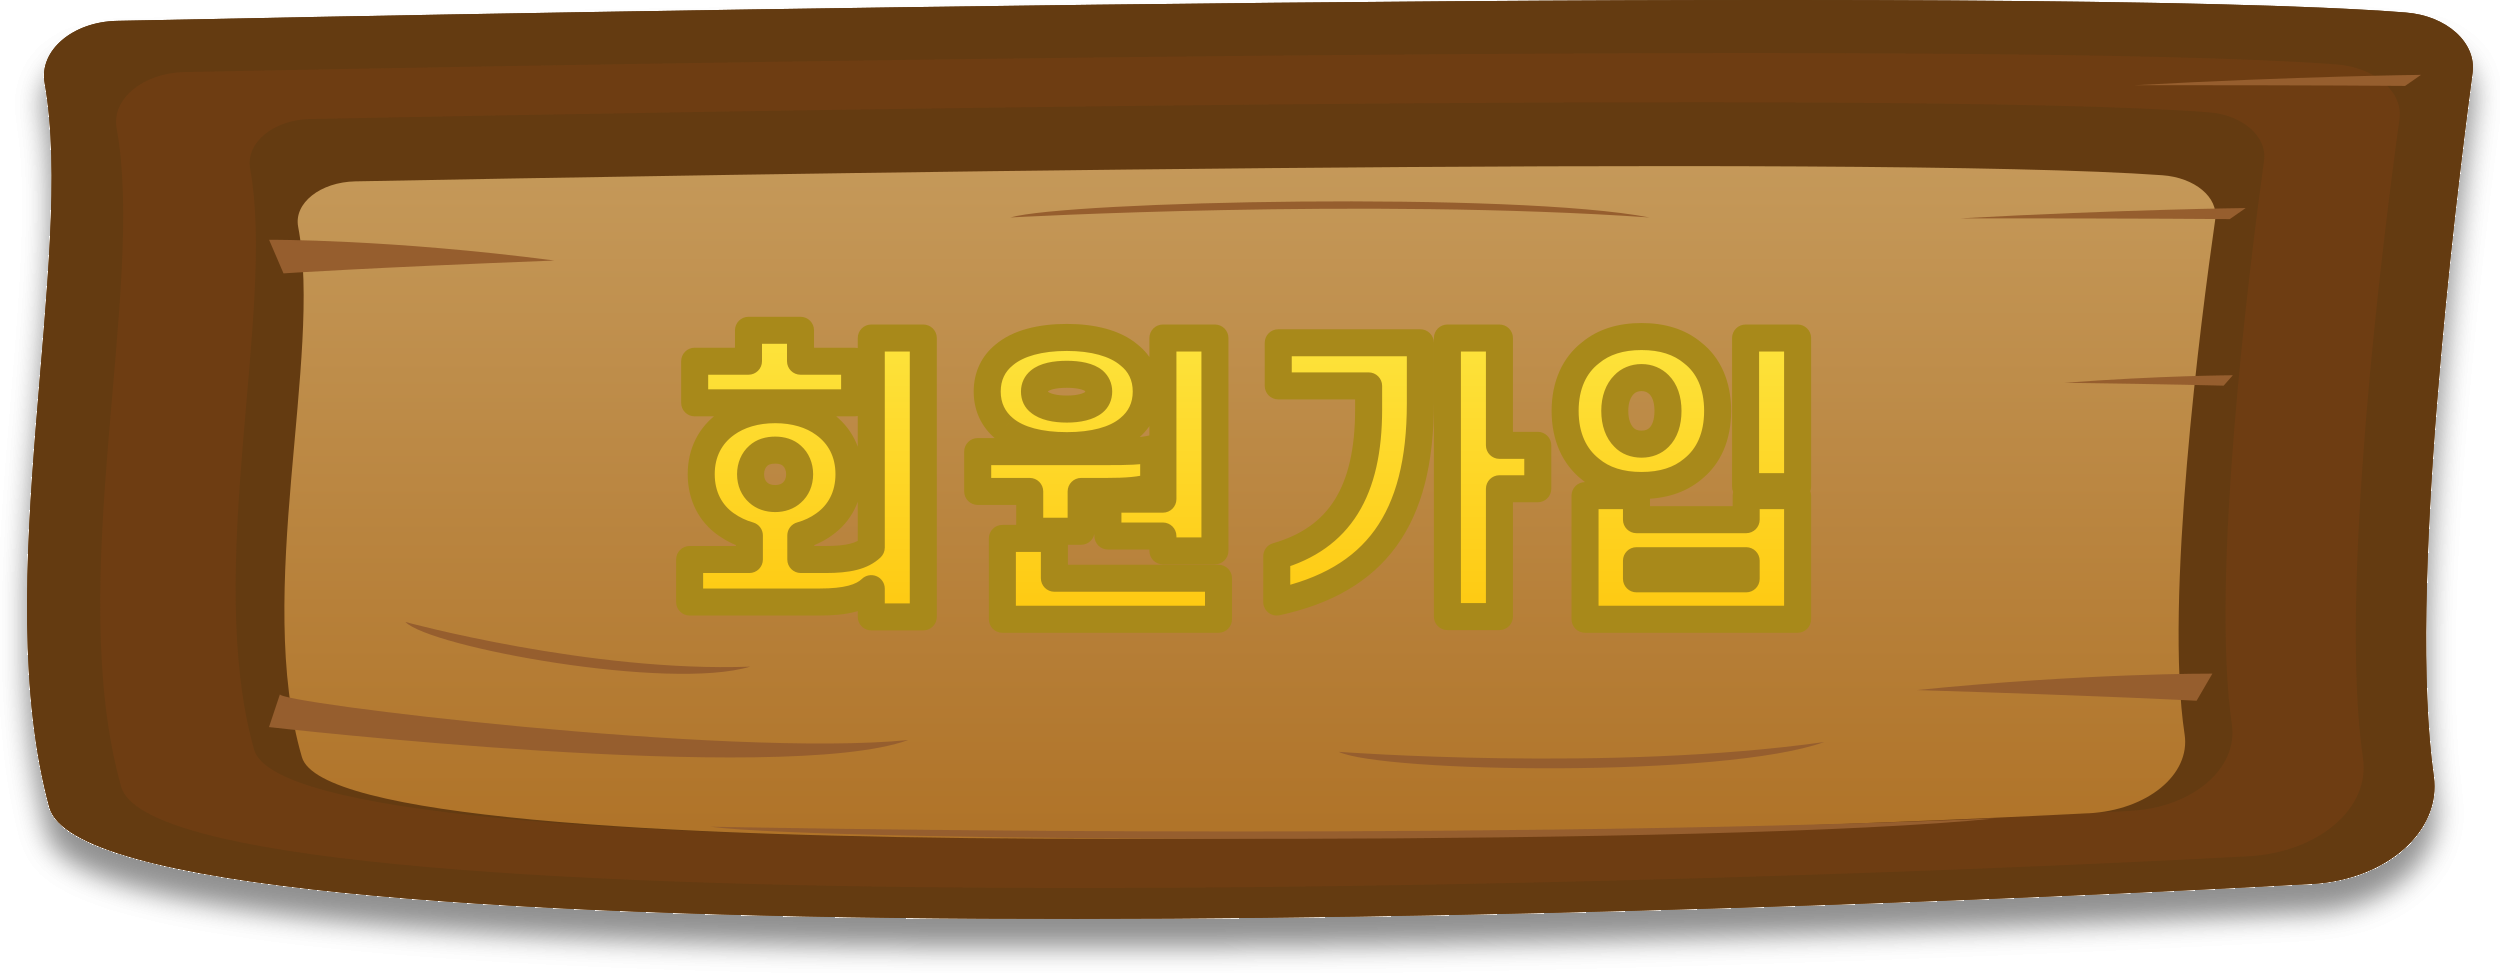
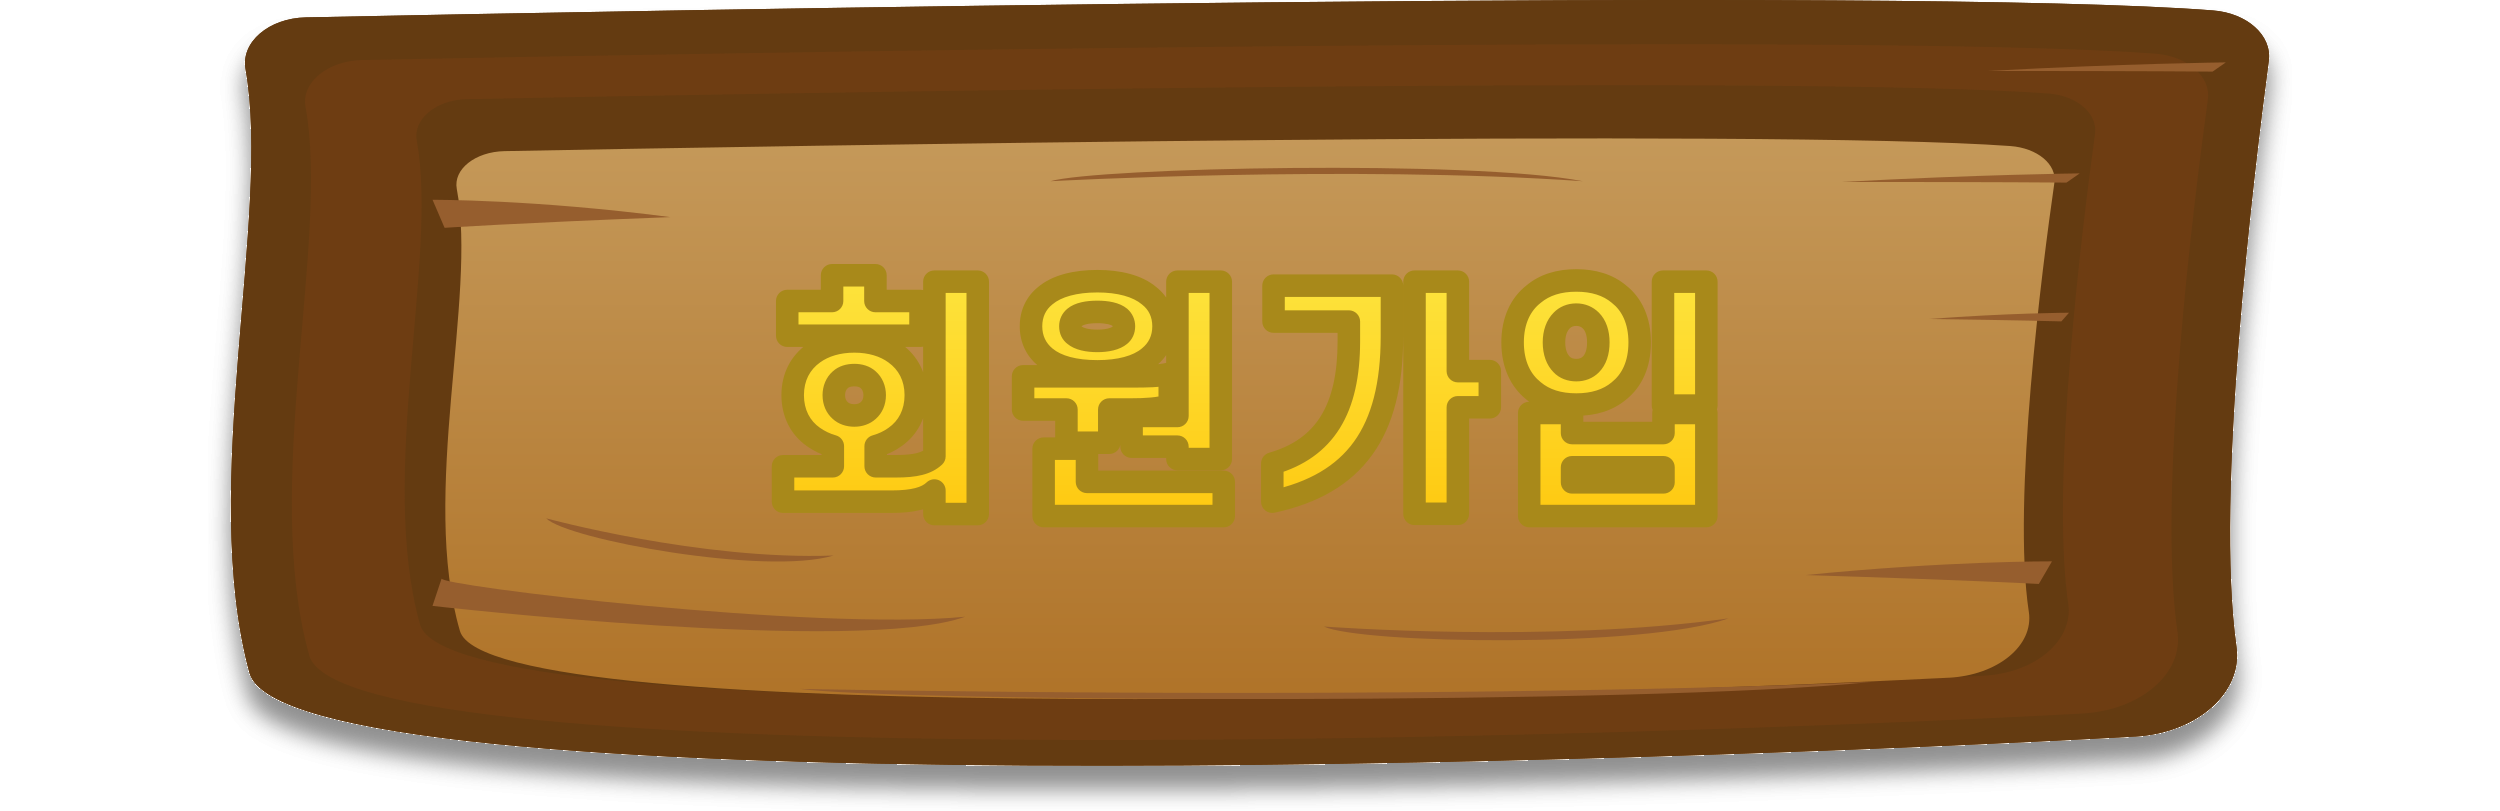
- <svg xmlns="http://www.w3.org/2000/svg" width="185" height="72" viewBox="0 0 185 72" fill="none">
+ <svg xmlns="http://www.w3.org/2000/svg" width="185" height="60" viewBox="0 0 185 72" fill="none">
  <g filter="url(#filter0_d_605_1051)">
    <path d="M171.067 65.414C128.929 67.746 6.931 71.822 3.647 59.747C-0.877 43.115 5.608 19.225 3.299 6.137C2.874 3.742 5.374 1.609 8.658 1.543C38.376 0.931 150.714 -1.206 178.009 0.924C181.054 1.159 183.269 3.149 182.974 5.389C181.625 15.522 178.195 43.919 180.105 57.441C180.675 61.501 176.613 65.108 171.072 65.418L171.067 65.414Z" fill="#643B11" />
    <path d="M166.367 63.365C126.751 65.484 12.052 69.187 8.965 58.214C4.711 43.1 10.807 21.398 8.633 9.505C8.233 7.327 10.584 5.393 13.671 5.33C41.608 4.774 147.228 2.832 172.888 4.766C175.752 4.984 177.838 6.789 177.558 8.823C176.292 18.031 173.065 43.83 174.86 56.118C175.399 59.806 171.576 63.085 166.367 63.365Z" fill="#6E3D12" />
    <path d="M157.666 60.005C122.714 61.877 21.525 65.141 18.801 55.462C15.05 42.131 20.425 22.983 18.511 12.489C18.158 10.57 20.233 8.86 22.957 8.805C47.606 8.315 140.784 6.601 163.42 8.307C165.946 8.499 167.783 10.091 167.539 11.885C166.424 20.006 163.575 42.769 165.158 53.609C165.635 56.862 162.258 59.755 157.666 60.001V60.005Z" fill="#643B11" />
    <path d="M154.532 60.182C121.261 61.892 24.939 64.872 22.344 56.033C18.775 43.856 23.89 26.365 22.064 16.785C21.732 15.032 23.704 13.473 26.298 13.421C49.764 12.972 138.459 11.41 160.011 12.968C162.413 13.141 164.167 14.597 163.928 16.236C162.864 23.653 160.156 44.445 161.661 54.346C162.112 57.319 158.901 59.961 154.527 60.186L154.532 60.182Z" fill="url(#paint0_linear_605_1051)" />
    <path d="M20.721 51.361C20.114 51.977 53.977 56.078 67.217 54.762C57.852 58.148 19.906 53.804 19.906 53.804L20.721 51.361Z" fill="#965E2E" />
    <path d="M20.98 20.23C20.98 20.23 27.066 19.818 41.027 19.28C28.923 17.695 19.911 17.743 19.911 17.743L20.98 20.23Z" fill="#965E2E" />
    <path d="M164.997 16.215C164.997 16.215 158.938 16.155 145.013 16.159C157.179 15.496 166.18 15.396 166.18 15.396L165.002 16.215H164.997Z" fill="#965E2E" />
    <path d="M177.972 6.358C177.972 6.358 171.912 6.299 157.987 6.303C170.153 5.64 179.155 5.54 179.155 5.54L177.977 6.358H177.972Z" fill="#965E2E" />
    <path d="M164.545 28.539C164.545 28.539 160.976 28.436 152.773 28.325C159.928 27.791 165.23 27.769 165.23 27.769L164.55 28.539H164.545Z" fill="#965E2E" />
    <path d="M162.548 51.855C162.548 51.855 156.26 51.512 141.827 51.066C154.393 49.803 163.716 49.847 163.716 49.847L162.548 51.855Z" fill="#965E2E" />
    <path d="M74.766 16.093C74.766 16.093 101.111 14.634 122.066 16.093C112.084 14.166 78.947 14.881 74.766 16.093Z" fill="#965E2E" />
    <path d="M99.056 55.635C99.056 55.635 119.154 57.146 134.999 54.909C127.512 57.595 102.293 57.164 99.056 55.635Z" fill="#965E2E" />
    <path d="M52.534 61.173C52.534 61.173 105.52 62.293 147.617 60.565C127.575 62.621 60.949 62.33 52.534 61.173Z" fill="#965E2E" />
    <path d="M29.997 46.026C29.997 46.026 43.725 49.769 55.517 49.331C49.484 51.144 31.844 47.898 29.997 46.026Z" fill="#965E2E" />
  </g>
  <g filter="url(#filter1_d_605_1051)">
    <path d="M171.067 65.414C128.929 67.746 6.931 71.822 3.647 59.747C-0.877 43.115 5.608 19.225 3.299 6.137C2.874 3.742 5.374 1.609 8.658 1.543C38.376 0.931 150.714 -1.206 178.009 0.924C181.054 1.159 183.269 3.149 182.974 5.389C181.625 15.522 178.195 43.919 180.105 57.441C180.675 61.501 176.613 65.108 171.072 65.418L171.067 65.414Z" fill="#643B11" />
    <path d="M166.367 63.365C126.751 65.484 12.052 69.187 8.965 58.214C4.711 43.1 10.807 21.398 8.633 9.505C8.233 7.327 10.584 5.393 13.671 5.33C41.608 4.774 147.228 2.832 172.888 4.766C175.752 4.984 177.838 6.789 177.558 8.823C176.292 18.031 173.065 43.83 174.86 56.118C175.399 59.806 171.576 63.085 166.367 63.365Z" fill="#6E3D12" />
    <path d="M157.666 60.005C122.714 61.877 21.525 65.141 18.801 55.462C15.05 42.131 20.425 22.983 18.511 12.489C18.158 10.57 20.233 8.86 22.957 8.805C47.606 8.315 140.784 6.601 163.42 8.307C165.946 8.499 167.783 10.091 167.539 11.885C166.424 20.006 163.575 42.769 165.158 53.609C165.635 56.862 162.258 59.755 157.666 60.001V60.005Z" fill="#643B11" />
    <path d="M154.532 60.182C121.261 61.892 24.939 64.872 22.344 56.033C18.775 43.856 23.89 26.365 22.064 16.785C21.732 15.032 23.704 13.473 26.298 13.421C49.764 12.972 138.459 11.41 160.011 12.968C162.413 13.141 164.167 14.597 163.928 16.236C162.864 23.653 160.156 44.445 161.661 54.346C162.112 57.319 158.901 59.961 154.527 60.186L154.532 60.182Z" fill="url(#paint1_linear_605_1051)" />
    <path d="M20.721 51.361C20.114 51.977 53.977 56.078 67.217 54.762C57.852 58.148 19.906 53.804 19.906 53.804L20.721 51.361Z" fill="#965E2E" />
    <path d="M20.98 20.23C20.98 20.23 27.066 19.818 41.027 19.28C28.923 17.695 19.911 17.743 19.911 17.743L20.98 20.23Z" fill="#965E2E" />
    <path d="M164.997 16.215C164.997 16.215 158.938 16.155 145.013 16.159C157.179 15.496 166.18 15.396 166.18 15.396L165.002 16.215H164.997Z" fill="#965E2E" />
    <path d="M177.972 6.358C177.972 6.358 171.912 6.299 157.987 6.303C170.153 5.64 179.155 5.54 179.155 5.54L177.977 6.358H177.972Z" fill="#965E2E" />
    <path d="M164.545 28.539C164.545 28.539 160.976 28.436 152.773 28.325C159.928 27.791 165.23 27.769 165.23 27.769L164.55 28.539H164.545Z" fill="#965E2E" />
    <path d="M162.548 51.855C162.548 51.855 156.26 51.512 141.827 51.066C154.393 49.803 163.716 49.847 163.716 49.847L162.548 51.855Z" fill="#965E2E" />
    <path d="M74.766 16.093C74.766 16.093 101.111 14.634 122.066 16.093C112.084 14.166 78.947 14.881 74.766 16.093Z" fill="#965E2E" />
    <path d="M99.056 55.635C99.056 55.635 119.154 57.146 134.999 54.909C127.512 57.595 102.293 57.164 99.056 55.635Z" fill="#965E2E" />
    <path d="M52.534 61.173C52.534 61.173 105.52 62.293 147.617 60.565C127.575 62.621 60.949 62.33 52.534 61.173Z" fill="#965E2E" />
    <path d="M29.997 46.026C29.997 46.026 43.725 49.769 55.517 49.331C49.484 51.144 31.844 47.898 29.997 46.026Z" fill="#965E2E" />
  </g>
  <path d="M55.388 26.73V24.442H59.238V26.73H63.242V29.81H51.406V26.73H55.388ZM55.542 35.09C55.542 35.684 55.762 36.146 56.114 36.454C56.422 36.74 56.862 36.894 57.368 36.894C57.852 36.894 58.292 36.74 58.6 36.454C58.952 36.146 59.172 35.684 59.172 35.09C59.172 34.518 58.952 34.034 58.6 33.726C58.292 33.44 57.852 33.308 57.368 33.308C56.862 33.308 56.422 33.44 56.114 33.726C55.762 34.034 55.542 34.518 55.542 35.09ZM51.89 35.09C51.89 33.484 52.572 32.208 53.738 31.372C54.684 30.69 55.916 30.316 57.368 30.316C58.798 30.316 60.052 30.69 60.976 31.372C62.142 32.208 62.824 33.484 62.824 35.09C62.824 36.696 62.142 37.994 60.976 38.808C60.492 39.16 59.898 39.446 59.26 39.622V41.404H61.086C62.78 41.404 63.792 41.162 64.474 40.524V25.014H68.324V45.65H64.474V43.56C63.77 44.242 62.582 44.55 60.646 44.55H51.032V41.404H55.454V39.622C54.816 39.446 54.244 39.16 53.738 38.808C52.572 37.994 51.89 36.696 51.89 35.09ZM81.303 28.974C81.303 28.644 81.171 28.38 80.951 28.182C80.555 27.852 79.829 27.698 78.949 27.698C78.047 27.698 77.321 27.852 76.925 28.182C76.683 28.38 76.551 28.644 76.551 28.974C76.551 29.326 76.683 29.59 76.925 29.766C77.321 30.096 78.047 30.272 78.949 30.272C79.829 30.272 80.555 30.096 80.951 29.766C81.171 29.59 81.303 29.326 81.303 28.974ZM73.053 28.974C73.053 27.83 73.515 26.906 74.307 26.268C75.341 25.388 76.991 24.97 78.949 24.97C80.863 24.97 82.513 25.388 83.547 26.268C84.361 26.906 84.823 27.83 84.823 28.974C84.823 30.118 84.361 31.042 83.547 31.702C82.513 32.582 80.863 32.978 78.949 32.978C76.991 32.978 75.341 32.582 74.307 31.702C73.515 31.042 73.053 30.118 73.053 28.974ZM89.905 25.014V40.766H86.055V39.666H81.985V36.938H86.055V25.014H89.905ZM76.199 36.366H72.349V33.418H82.029C83.283 33.418 84.405 33.418 85.373 33.176V35.992C84.427 36.3 83.261 36.366 81.919 36.366H80.005V39.314H76.199V36.366ZM90.169 42.79V45.826H74.175V39.842H78.025V42.79H90.169ZM101.278 30.294V28.556H94.59V25.366H105.106V29.854C105.106 38.39 101.806 42.966 94.48 44.55V41.162C99.144 39.82 101.278 36.344 101.278 30.294ZM107.108 25.014H110.958V32.956H113.796V36.168H110.958V45.628H107.108V25.014ZM123.431 30.404C123.431 29.546 123.189 28.886 122.771 28.468C122.441 28.138 122.001 27.94 121.473 27.94C120.945 27.94 120.483 28.138 120.175 28.468C119.757 28.886 119.493 29.546 119.493 30.404C119.493 31.284 119.757 31.944 120.175 32.362C120.483 32.692 120.945 32.868 121.473 32.868C122.001 32.868 122.441 32.692 122.771 32.362C123.189 31.944 123.431 31.284 123.431 30.404ZM115.819 30.404C115.819 28.49 116.523 27.016 117.689 26.114C118.657 25.3 119.933 24.904 121.473 24.904C123.013 24.904 124.289 25.3 125.257 26.114C126.423 27.016 127.105 28.49 127.105 30.404C127.105 32.34 126.423 33.792 125.257 34.716C124.289 35.53 123.013 35.926 121.473 35.926C119.933 35.926 118.657 35.53 117.689 34.716C116.523 33.792 115.819 32.34 115.819 30.404ZM133.023 25.014V36.014H129.173V25.014H133.023ZM121.099 38.456H129.217V36.674H133.023V45.826H117.293V36.674H121.099V38.456ZM129.217 42.834V41.492H121.099V42.834H129.217Z" fill="url(#paint2_linear_605_1051)" />
  <path d="M55.388 26.73V27.73C55.94 27.73 56.388 27.282 56.388 26.73H55.388ZM55.388 24.442V23.442C54.835 23.442 54.388 23.89 54.388 24.442H55.388ZM59.238 24.442H60.238C60.238 23.89 59.79 23.442 59.238 23.442V24.442ZM59.238 26.73H58.238C58.238 27.282 58.685 27.73 59.238 27.73V26.73ZM63.242 26.73H64.242C64.242 26.178 63.794 25.73 63.242 25.73V26.73ZM63.242 29.81V30.81C63.794 30.81 64.242 30.362 64.242 29.81H63.242ZM51.406 29.81H50.406C50.406 30.362 50.853 30.81 51.406 30.81V29.81ZM51.406 26.73V25.73C50.853 25.73 50.406 26.178 50.406 26.73H51.406ZM56.114 36.454L56.794 35.721C56.787 35.715 56.78 35.708 56.772 35.701L56.114 36.454ZM58.6 36.454L57.941 35.701C57.934 35.708 57.926 35.715 57.919 35.721L58.6 36.454ZM58.6 33.726L57.919 34.459C57.926 34.465 57.934 34.472 57.941 34.479L58.6 33.726ZM56.114 33.726L56.772 34.479C56.78 34.472 56.787 34.465 56.794 34.459L56.114 33.726ZM53.738 31.372L54.32 32.185L54.322 32.183L53.738 31.372ZM60.976 31.372L60.382 32.177L60.393 32.185L60.976 31.372ZM60.976 38.808L60.403 37.988C60.398 37.992 60.393 37.995 60.388 37.999L60.976 38.808ZM59.26 39.622L58.994 38.658C58.56 38.778 58.26 39.172 58.26 39.622H59.26ZM59.26 41.404H58.26C58.26 41.956 58.707 42.404 59.26 42.404V41.404ZM64.474 40.524L65.157 41.254C65.359 41.065 65.474 40.801 65.474 40.524H64.474ZM64.474 25.014V24.014C63.921 24.014 63.474 24.462 63.474 25.014H64.474ZM68.324 25.014H69.324C69.324 24.462 68.876 24.014 68.324 24.014V25.014ZM68.324 45.65V46.65C68.876 46.65 69.324 46.202 69.324 45.65H68.324ZM64.474 45.65H63.474C63.474 46.202 63.921 46.65 64.474 46.65V45.65ZM64.474 43.56H65.474C65.474 43.158 65.234 42.796 64.864 42.639C64.494 42.483 64.066 42.562 63.778 42.842L64.474 43.56ZM51.032 44.55H50.032C50.032 45.102 50.479 45.55 51.032 45.55V44.55ZM51.032 41.404V40.404C50.479 40.404 50.032 40.852 50.032 41.404H51.032ZM55.454 41.404V42.404C56.006 42.404 56.454 41.956 56.454 41.404H55.454ZM55.454 39.622H56.454C56.454 39.172 56.153 38.778 55.72 38.658L55.454 39.622ZM53.738 38.808L53.165 39.628L53.167 39.629L53.738 38.808ZM56.388 26.73V24.442H54.388V26.73H56.388ZM55.388 25.442H59.238V23.442H55.388V25.442ZM58.238 24.442V26.73H60.238V24.442H58.238ZM59.238 27.73H63.242V25.73H59.238V27.73ZM62.242 26.73V29.81H64.242V26.73H62.242ZM63.242 28.81H51.406V30.81H63.242V28.81ZM52.406 29.81V26.73H50.406V29.81H52.406ZM51.406 27.73H55.388V25.73H51.406V27.73ZM54.542 35.09C54.542 35.947 54.868 36.693 55.455 37.207L56.772 35.701C56.655 35.599 56.542 35.421 56.542 35.09H54.542ZM55.433 37.187C55.963 37.679 56.665 37.894 57.368 37.894V35.894C57.059 35.894 56.88 35.801 56.794 35.721L55.433 37.187ZM57.368 37.894C58.055 37.894 58.754 37.675 59.28 37.187L57.919 35.721C57.829 35.805 57.648 35.894 57.368 35.894V37.894ZM59.258 37.207C59.845 36.693 60.172 35.947 60.172 35.09H58.172C58.172 35.421 58.058 35.599 57.941 35.701L59.258 37.207ZM60.172 35.09C60.172 34.261 59.85 33.491 59.258 32.973L57.941 34.479C58.053 34.577 58.172 34.775 58.172 35.09H60.172ZM59.28 32.993C58.732 32.484 58.018 32.308 57.368 32.308V34.308C57.686 34.308 57.851 34.395 57.919 34.459L59.28 32.993ZM57.368 32.308C56.702 32.308 55.985 32.481 55.433 32.993L56.794 34.459C56.859 34.399 57.021 34.308 57.368 34.308V32.308ZM55.455 32.973C54.864 33.491 54.542 34.261 54.542 35.09H56.542C56.542 34.775 56.66 34.577 56.772 34.479L55.455 32.973ZM52.89 35.09C52.89 33.798 53.423 32.828 54.32 32.185L53.155 30.559C51.721 31.588 50.89 33.17 50.89 35.09H52.89ZM54.322 32.183C55.07 31.645 56.087 31.316 57.368 31.316V29.316C55.744 29.316 54.298 29.735 53.153 30.561L54.322 32.183ZM57.368 31.316C58.631 31.316 59.664 31.647 60.382 32.177L61.57 30.567C60.439 29.733 58.965 29.316 57.368 29.316V31.316ZM60.393 32.185C61.291 32.828 61.824 33.798 61.824 35.09H63.824C63.824 33.17 62.993 31.588 61.558 30.559L60.393 32.185ZM61.824 35.09C61.824 36.39 61.285 37.373 60.403 37.988L61.548 39.628C62.998 38.615 63.824 37.002 63.824 35.09H61.824ZM60.388 37.999C60.006 38.277 59.522 38.512 58.994 38.658L59.526 40.586C60.273 40.38 60.978 40.043 61.564 39.617L60.388 37.999ZM58.26 39.622V41.404H60.26V39.622H58.26ZM59.26 42.404H61.086V40.404H59.26V42.404ZM61.086 42.404C62.824 42.404 64.179 42.169 65.157 41.254L63.791 39.794C63.405 40.155 62.736 40.404 61.086 40.404V42.404ZM65.474 40.524V25.014H63.474V40.524H65.474ZM64.474 26.014H68.324V24.014H64.474V26.014ZM67.324 25.014V45.65H69.324V25.014H67.324ZM68.324 44.65H64.474V46.65H68.324V44.65ZM65.474 45.65V43.56H63.474V45.65H65.474ZM63.778 42.842C63.374 43.233 62.541 43.55 60.646 43.55V45.55C62.622 45.55 64.165 45.251 65.169 44.278L63.778 42.842ZM60.646 43.55H51.032V45.55H60.646V43.55ZM52.032 44.55V41.404H50.032V44.55H52.032ZM51.032 42.404H55.454V40.404H51.032V42.404ZM56.454 41.404V39.622H54.454V41.404H56.454ZM55.72 38.658C55.203 38.516 54.733 38.282 54.309 37.987L53.167 39.629C53.755 40.038 54.428 40.377 55.188 40.586L55.72 38.658ZM54.31 37.988C53.428 37.373 52.89 36.39 52.89 35.09H50.89C50.89 37.002 51.715 38.615 53.165 39.628L54.31 37.988ZM80.951 28.182L81.62 27.439C81.61 27.43 81.601 27.422 81.591 27.414L80.951 28.182ZM76.925 28.182L77.558 28.956L77.565 28.95L76.925 28.182ZM76.925 29.766L77.565 28.998C77.548 28.984 77.531 28.97 77.513 28.957L76.925 29.766ZM80.951 29.766L80.326 28.985C80.321 28.989 80.316 28.994 80.311 28.998L80.951 29.766ZM74.307 26.268L74.934 27.047C74.941 27.041 74.948 27.035 74.955 27.029L74.307 26.268ZM83.547 26.268L82.899 27.029C82.909 27.038 82.919 27.047 82.93 27.055L83.547 26.268ZM83.547 31.702L82.917 30.925C82.911 30.93 82.905 30.935 82.899 30.941L83.547 31.702ZM74.307 31.702L74.955 30.94L74.947 30.934L74.307 31.702ZM89.905 25.014H90.905C90.905 24.462 90.457 24.014 89.905 24.014V25.014ZM89.905 40.766V41.766C90.457 41.766 90.905 41.318 90.905 40.766H89.905ZM86.055 40.766H85.055C85.055 41.318 85.503 41.766 86.055 41.766V40.766ZM86.055 39.666H87.055C87.055 39.114 86.607 38.666 86.055 38.666V39.666ZM81.985 39.666H80.985C80.985 40.218 81.433 40.666 81.985 40.666V39.666ZM81.985 36.938V35.938C81.433 35.938 80.985 36.386 80.985 36.938H81.985ZM86.055 36.938V37.938C86.607 37.938 87.055 37.49 87.055 36.938H86.055ZM86.055 25.014V24.014C85.503 24.014 85.055 24.462 85.055 25.014H86.055ZM76.199 36.366H77.199C77.199 35.814 76.751 35.366 76.199 35.366V36.366ZM72.349 36.366H71.349C71.349 36.918 71.797 37.366 72.349 37.366V36.366ZM72.349 33.418V32.418C71.797 32.418 71.349 32.866 71.349 33.418H72.349ZM85.373 33.176H86.373C86.373 32.868 86.231 32.577 85.988 32.388C85.746 32.198 85.429 32.131 85.13 32.206L85.373 33.176ZM85.373 35.992L85.682 36.943C86.094 36.809 86.373 36.425 86.373 35.992H85.373ZM80.005 36.366V35.366C79.453 35.366 79.005 35.814 79.005 36.366H80.005ZM80.005 39.314V40.314C80.557 40.314 81.005 39.866 81.005 39.314H80.005ZM76.199 39.314H75.199C75.199 39.866 75.647 40.314 76.199 40.314V39.314ZM90.169 42.79H91.169C91.169 42.238 90.721 41.79 90.169 41.79V42.79ZM90.169 45.826V46.826C90.721 46.826 91.169 46.378 91.169 45.826H90.169ZM74.175 45.826H73.175C73.175 46.378 73.623 46.826 74.175 46.826V45.826ZM74.175 39.842V38.842C73.623 38.842 73.175 39.29 73.175 39.842H74.175ZM78.025 39.842H79.025C79.025 39.29 78.577 38.842 78.025 38.842V39.842ZM78.025 42.79H77.025C77.025 43.342 77.473 43.79 78.025 43.79V42.79ZM82.303 28.974C82.303 28.345 82.039 27.816 81.62 27.439L80.282 28.925C80.292 28.934 80.297 28.94 80.299 28.943C80.301 28.945 80.301 28.946 80.3 28.945C80.3 28.944 80.3 28.944 80.301 28.947C80.301 28.95 80.303 28.959 80.303 28.974H82.303ZM81.591 27.414C80.908 26.845 79.869 26.698 78.949 26.698V28.698C79.788 28.698 80.201 28.859 80.311 28.95L81.591 27.414ZM78.949 26.698C78.01 26.698 76.969 26.844 76.285 27.414L77.565 28.95C77.673 28.86 78.084 28.698 78.949 28.698V26.698ZM76.292 27.408C75.822 27.792 75.551 28.338 75.551 28.974H77.551C77.551 28.958 77.552 28.952 77.552 28.951C77.552 28.951 77.552 28.952 77.552 28.954C77.551 28.956 77.55 28.958 77.549 28.961C77.548 28.963 77.547 28.965 77.546 28.967C77.544 28.968 77.544 28.969 77.544 28.969C77.544 28.969 77.545 28.968 77.547 28.966C77.549 28.964 77.553 28.96 77.558 28.956L76.292 27.408ZM75.551 28.974C75.551 29.609 75.807 30.19 76.337 30.575L77.513 28.957C77.514 28.958 77.52 28.963 77.529 28.973C77.537 28.983 77.544 28.994 77.549 29.004C77.554 29.014 77.555 29.019 77.554 29.016C77.553 29.013 77.551 29 77.551 28.974H75.551ZM76.285 30.534C76.957 31.095 77.982 31.272 78.949 31.272V29.272C78.112 29.272 77.684 29.097 77.565 28.998L76.285 30.534ZM78.949 31.272C79.897 31.272 80.92 31.094 81.591 30.534L80.311 28.998C80.19 29.098 79.76 29.272 78.949 29.272V31.272ZM81.576 30.547C82.053 30.165 82.303 29.602 82.303 28.974H80.303C80.303 28.999 80.3 29.014 80.299 29.02C80.298 29.026 80.298 29.025 80.3 29.019C80.303 29.014 80.307 29.006 80.313 28.999C80.319 28.992 80.324 28.987 80.326 28.985L81.576 30.547ZM74.053 28.974C74.053 28.125 74.383 27.491 74.934 27.047L73.68 25.489C72.646 26.322 72.053 27.535 72.053 28.974H74.053ZM74.955 27.029C75.726 26.373 77.091 25.97 78.949 25.97V23.97C76.89 23.97 74.956 24.402 73.659 25.506L74.955 27.029ZM78.949 25.97C80.759 25.97 82.126 26.372 82.899 27.029L84.195 25.506C82.899 24.404 80.967 23.97 78.949 23.97V25.97ZM82.93 27.055C83.495 27.498 83.823 28.128 83.823 28.974H85.823C85.823 27.532 85.227 26.314 84.164 25.481L82.93 27.055ZM83.823 28.974C83.823 29.817 83.496 30.456 82.917 30.925L84.177 32.479C85.225 31.628 85.823 30.419 85.823 28.974H83.823ZM82.899 30.941C82.132 31.593 80.771 31.978 78.949 31.978V33.978C80.955 33.978 82.894 33.571 84.195 32.464L82.899 30.941ZM78.949 31.978C77.08 31.978 75.721 31.592 74.955 30.941L73.659 32.464C74.961 33.572 76.902 33.978 78.949 33.978V31.978ZM74.947 30.934C74.382 30.463 74.053 29.819 74.053 28.974H72.053C72.053 30.417 72.648 31.621 73.667 32.47L74.947 30.934ZM88.905 25.014V40.766H90.905V25.014H88.905ZM89.905 39.766H86.055V41.766H89.905V39.766ZM87.055 40.766V39.666H85.055V40.766H87.055ZM86.055 38.666H81.985V40.666H86.055V38.666ZM82.985 39.666V36.938H80.985V39.666H82.985ZM81.985 37.938H86.055V35.938H81.985V37.938ZM87.055 36.938V25.014H85.055V36.938H87.055ZM86.055 26.014H89.905V24.014H86.055V26.014ZM76.199 35.366H72.349V37.366H76.199V35.366ZM73.349 36.366V33.418H71.349V36.366H73.349ZM72.349 34.418H82.029V32.418H72.349V34.418ZM82.029 34.418C83.247 34.418 84.504 34.424 85.615 34.146L85.13 32.206C84.306 32.412 83.318 32.418 82.029 32.418V34.418ZM84.373 33.176V35.992H86.373V33.176H84.373ZM85.063 35.041C84.282 35.296 83.257 35.366 81.919 35.366V37.366C83.265 37.366 84.572 37.304 85.682 36.943L85.063 35.041ZM81.919 35.366H80.005V37.366H81.919V35.366ZM79.005 36.366V39.314H81.005V36.366H79.005ZM80.005 38.314H76.199V40.314H80.005V38.314ZM77.199 39.314V36.366H75.199V39.314H77.199ZM89.169 42.79V45.826H91.169V42.79H89.169ZM90.169 44.826H74.175V46.826H90.169V44.826ZM75.175 45.826V39.842H73.175V45.826H75.175ZM74.175 40.842H78.025V38.842H74.175V40.842ZM77.025 39.842V42.79H79.025V39.842H77.025ZM78.025 43.79H90.169V41.79H78.025V43.79ZM101.278 28.556H102.278C102.278 28.004 101.83 27.556 101.278 27.556V28.556ZM94.59 28.556H93.59C93.59 29.108 94.038 29.556 94.59 29.556V28.556ZM94.59 25.366V24.366C94.038 24.366 93.59 24.814 93.59 25.366H94.59ZM105.106 25.366H106.106C106.106 24.814 105.658 24.366 105.106 24.366V25.366ZM94.48 44.55H93.48C93.48 44.852 93.617 45.138 93.852 45.328C94.087 45.518 94.396 45.591 94.691 45.527L94.48 44.55ZM94.48 41.162L94.204 40.201C93.775 40.324 93.48 40.716 93.48 41.162H94.48ZM107.108 25.014V24.014C106.556 24.014 106.108 24.462 106.108 25.014H107.108ZM110.958 25.014H111.958C111.958 24.462 111.51 24.014 110.958 24.014V25.014ZM110.958 32.956H109.958C109.958 33.508 110.406 33.956 110.958 33.956V32.956ZM113.796 32.956H114.796C114.796 32.404 114.348 31.956 113.796 31.956V32.956ZM113.796 36.168V37.168C114.348 37.168 114.796 36.72 114.796 36.168H113.796ZM110.958 36.168V35.168C110.406 35.168 109.958 35.616 109.958 36.168H110.958ZM110.958 45.628V46.628C111.51 46.628 111.958 46.18 111.958 45.628H110.958ZM107.108 45.628H106.108C106.108 46.18 106.556 46.628 107.108 46.628V45.628ZM102.278 30.294V28.556H100.278V30.294H102.278ZM101.278 27.556H94.59V29.556H101.278V27.556ZM95.59 28.556V25.366H93.59V28.556H95.59ZM94.59 26.366H105.106V24.366H94.59V26.366ZM104.106 25.366V29.854H106.106V25.366H104.106ZM104.106 29.854C104.106 34.007 103.301 37.048 101.73 39.223C100.172 41.379 97.763 42.817 94.269 43.573L94.691 45.527C98.523 44.699 101.427 43.057 103.351 40.395C105.261 37.752 106.106 34.237 106.106 29.854H104.106ZM95.48 44.55V41.162H93.48V44.55H95.48ZM94.757 42.123C97.286 41.395 99.209 40.058 100.477 38.022C101.728 36.013 102.278 33.423 102.278 30.294H100.278C100.278 33.215 99.761 35.388 98.779 36.965C97.814 38.515 96.338 39.587 94.204 40.201L94.757 42.123ZM107.108 26.014H110.958V24.014H107.108V26.014ZM109.958 25.014V32.956H111.958V25.014H109.958ZM110.958 33.956H113.796V31.956H110.958V33.956ZM112.796 32.956V36.168H114.796V32.956H112.796ZM113.796 35.168H110.958V37.168H113.796V35.168ZM109.958 36.168V45.628H111.958V36.168H109.958ZM110.958 44.628H107.108V46.628H110.958V44.628ZM108.108 45.628V25.014H106.108V45.628H108.108ZM122.771 28.468L122.064 29.175L122.771 28.468ZM120.175 28.468L120.882 29.175C120.89 29.167 120.898 29.159 120.906 29.15L120.175 28.468ZM120.175 32.362L120.906 31.68C120.898 31.671 120.89 31.663 120.882 31.655L120.175 32.362ZM122.771 32.362L122.064 31.655L122.064 31.655L122.771 32.362ZM117.689 26.114L118.301 26.905C118.312 26.897 118.322 26.888 118.333 26.879L117.689 26.114ZM125.257 26.114L124.614 26.879C124.624 26.888 124.635 26.897 124.645 26.905L125.257 26.114ZM125.257 34.716L124.636 33.932C124.628 33.938 124.621 33.944 124.614 33.951L125.257 34.716ZM117.689 34.716L118.333 33.951C118.325 33.944 118.318 33.938 118.31 33.932L117.689 34.716ZM133.023 25.014H134.023C134.023 24.462 133.575 24.014 133.023 24.014V25.014ZM133.023 36.014V37.014C133.575 37.014 134.023 36.566 134.023 36.014H133.023ZM129.173 36.014H128.173C128.173 36.566 128.621 37.014 129.173 37.014V36.014ZM129.173 25.014V24.014C128.621 24.014 128.173 24.462 128.173 25.014H129.173ZM121.099 38.456H120.099C120.099 39.008 120.547 39.456 121.099 39.456V38.456ZM129.217 38.456V39.456C129.769 39.456 130.217 39.008 130.217 38.456H129.217ZM129.217 36.674V35.674C128.665 35.674 128.217 36.122 128.217 36.674H129.217ZM133.023 36.674H134.023C134.023 36.122 133.575 35.674 133.023 35.674V36.674ZM133.023 45.826V46.826C133.575 46.826 134.023 46.378 134.023 45.826H133.023ZM117.293 45.826H116.293C116.293 46.378 116.741 46.826 117.293 46.826V45.826ZM117.293 36.674V35.674C116.741 35.674 116.293 36.122 116.293 36.674H117.293ZM121.099 36.674H122.099C122.099 36.122 121.651 35.674 121.099 35.674V36.674ZM129.217 42.834V43.834C129.769 43.834 130.217 43.386 130.217 42.834H129.217ZM129.217 41.492H130.217C130.217 40.94 129.769 40.492 129.217 40.492V41.492ZM121.099 41.492V40.492C120.547 40.492 120.099 40.94 120.099 41.492H121.099ZM121.099 42.834H120.099C120.099 43.386 120.547 43.834 121.099 43.834V42.834ZM124.431 30.404C124.431 29.371 124.139 28.422 123.478 27.761L122.064 29.175C122.239 29.35 122.431 29.721 122.431 30.404H124.431ZM123.478 27.761C122.964 27.246 122.271 26.94 121.473 26.94V28.94C121.732 28.94 121.919 29.03 122.064 29.175L123.478 27.761ZM121.473 26.94C120.696 26.94 119.959 27.234 119.444 27.786L120.906 29.15C121.007 29.042 121.195 28.94 121.473 28.94V26.94ZM119.468 27.761C118.821 28.408 118.493 29.346 118.493 30.404H120.493C120.493 29.746 120.694 29.364 120.882 29.175L119.468 27.761ZM118.493 30.404C118.493 31.479 118.818 32.419 119.468 33.069L120.882 31.655C120.696 31.469 120.493 31.089 120.493 30.404H118.493ZM119.444 33.044C119.979 33.618 120.729 33.868 121.473 33.868V31.868C121.161 31.868 120.987 31.766 120.906 31.68L119.444 33.044ZM121.473 33.868C122.239 33.868 122.942 33.605 123.478 33.069L122.064 31.655C121.94 31.779 121.764 31.868 121.473 31.868V33.868ZM123.478 33.069C124.141 32.406 124.431 31.455 124.431 30.404H122.431C122.431 31.113 122.237 31.482 122.064 31.655L123.478 33.069ZM116.819 30.404C116.819 28.744 117.421 27.586 118.301 26.905L117.077 25.323C115.626 26.446 114.819 28.236 114.819 30.404H116.819ZM118.333 26.879C119.077 26.253 120.105 25.904 121.473 25.904V23.904C119.761 23.904 118.237 24.347 117.046 25.349L118.333 26.879ZM121.473 25.904C122.841 25.904 123.869 26.253 124.614 26.879L125.901 25.349C124.709 24.347 123.185 23.904 121.473 23.904V25.904ZM124.645 26.905C125.519 27.581 126.105 28.734 126.105 30.404H128.105C128.105 28.246 127.328 26.451 125.869 25.323L124.645 26.905ZM126.105 30.404C126.105 32.091 125.522 33.23 124.636 33.932L125.878 35.5C127.325 34.354 128.105 32.589 128.105 30.404H126.105ZM124.614 33.951C123.869 34.577 122.841 34.926 121.473 34.926V36.926C123.185 36.926 124.709 36.483 125.901 35.481L124.614 33.951ZM121.473 34.926C120.105 34.926 119.077 34.577 118.333 33.951L117.046 35.481C118.237 36.483 119.761 36.926 121.473 36.926V34.926ZM118.31 33.932C117.418 33.225 116.819 32.081 116.819 30.404H114.819C114.819 32.599 115.629 34.359 117.068 35.5L118.31 33.932ZM132.023 25.014V36.014H134.023V25.014H132.023ZM133.023 35.014H129.173V37.014H133.023V35.014ZM130.173 36.014V25.014H128.173V36.014H130.173ZM129.173 26.014H133.023V24.014H129.173V26.014ZM121.099 39.456H129.217V37.456H121.099V39.456ZM130.217 38.456V36.674H128.217V38.456H130.217ZM129.217 37.674H133.023V35.674H129.217V37.674ZM132.023 36.674V45.826H134.023V36.674H132.023ZM133.023 44.826H117.293V46.826H133.023V44.826ZM118.293 45.826V36.674H116.293V45.826H118.293ZM117.293 37.674H121.099V35.674H117.293V37.674ZM120.099 36.674V38.456H122.099V36.674H120.099ZM130.217 42.834V41.492H128.217V42.834H130.217ZM129.217 40.492H121.099V42.492H129.217V40.492ZM120.099 41.492V42.834H122.099V41.492H120.099ZM121.099 43.834H129.217V41.834H121.099V43.834Z" fill="#A8891A" />
  <defs>
    <filter id="filter0_d_605_1051" x="0" y="0" width="185" height="72" filterUnits="userSpaceOnUse" color-interpolation-filters="sRGB">
      <feFlood flood-opacity="0" result="BackgroundImageFix" />
      <feColorMatrix in="SourceAlpha" type="matrix" values="0 0 0 0 0 0 0 0 0 0 0 0 0 0 0 0 0 0 127 0" result="hardAlpha" />
      <feOffset dy="2" />
      <feGaussianBlur stdDeviation="1" />
      <feComposite in2="hardAlpha" operator="out" />
      <feColorMatrix type="matrix" values="0 0 0 0 0 0 0 0 0 0 0 0 0 0 0 0 0 0 0.25 0" />
      <feBlend mode="normal" in2="BackgroundImageFix" result="effect1_dropShadow_605_1051" />
      <feBlend mode="normal" in="SourceGraphic" in2="effect1_dropShadow_605_1051" result="shape" />
    </filter>
    <filter id="filter1_d_605_1051" x="0" y="0" width="185" height="72" filterUnits="userSpaceOnUse" color-interpolation-filters="sRGB">
      <feFlood flood-opacity="0" result="BackgroundImageFix" />
      <feColorMatrix in="SourceAlpha" type="matrix" values="0 0 0 0 0 0 0 0 0 0 0 0 0 0 0 0 0 0 127 0" result="hardAlpha" />
      <feOffset dy="2" />
      <feGaussianBlur stdDeviation="1" />
      <feComposite in2="hardAlpha" operator="out" />
      <feColorMatrix type="matrix" values="0 0 0 0 0 0 0 0 0 0 0 0 0 0 0 0 0 0 0.25 0" />
      <feBlend mode="normal" in2="BackgroundImageFix" result="effect1_dropShadow_605_1051" />
      <feBlend mode="normal" in="SourceGraphic" in2="effect1_dropShadow_605_1051" result="shape" />
    </filter>
    <linearGradient id="paint0_linear_605_1051" x1="92.498" y1="-87.428" x2="92.498" y2="87.348" gradientUnits="userSpaceOnUse">
      <stop stop-color="#EFE4BC" />
      <stop offset="1" stop-color="#A5600F" />
    </linearGradient>
    <linearGradient id="paint1_linear_605_1051" x1="92.498" y1="-87.428" x2="92.498" y2="87.348" gradientUnits="userSpaceOnUse">
      <stop stop-color="#EFE4BC" />
      <stop offset="1" stop-color="#A5600F" />
    </linearGradient>
    <linearGradient id="paint2_linear_605_1051" x1="93" y1="5.5" x2="93" y2="54" gradientUnits="userSpaceOnUse">
      <stop stop-color="#FCFB64" />
      <stop offset="1" stop-color="#FFBF00" />
    </linearGradient>
  </defs>
</svg>
